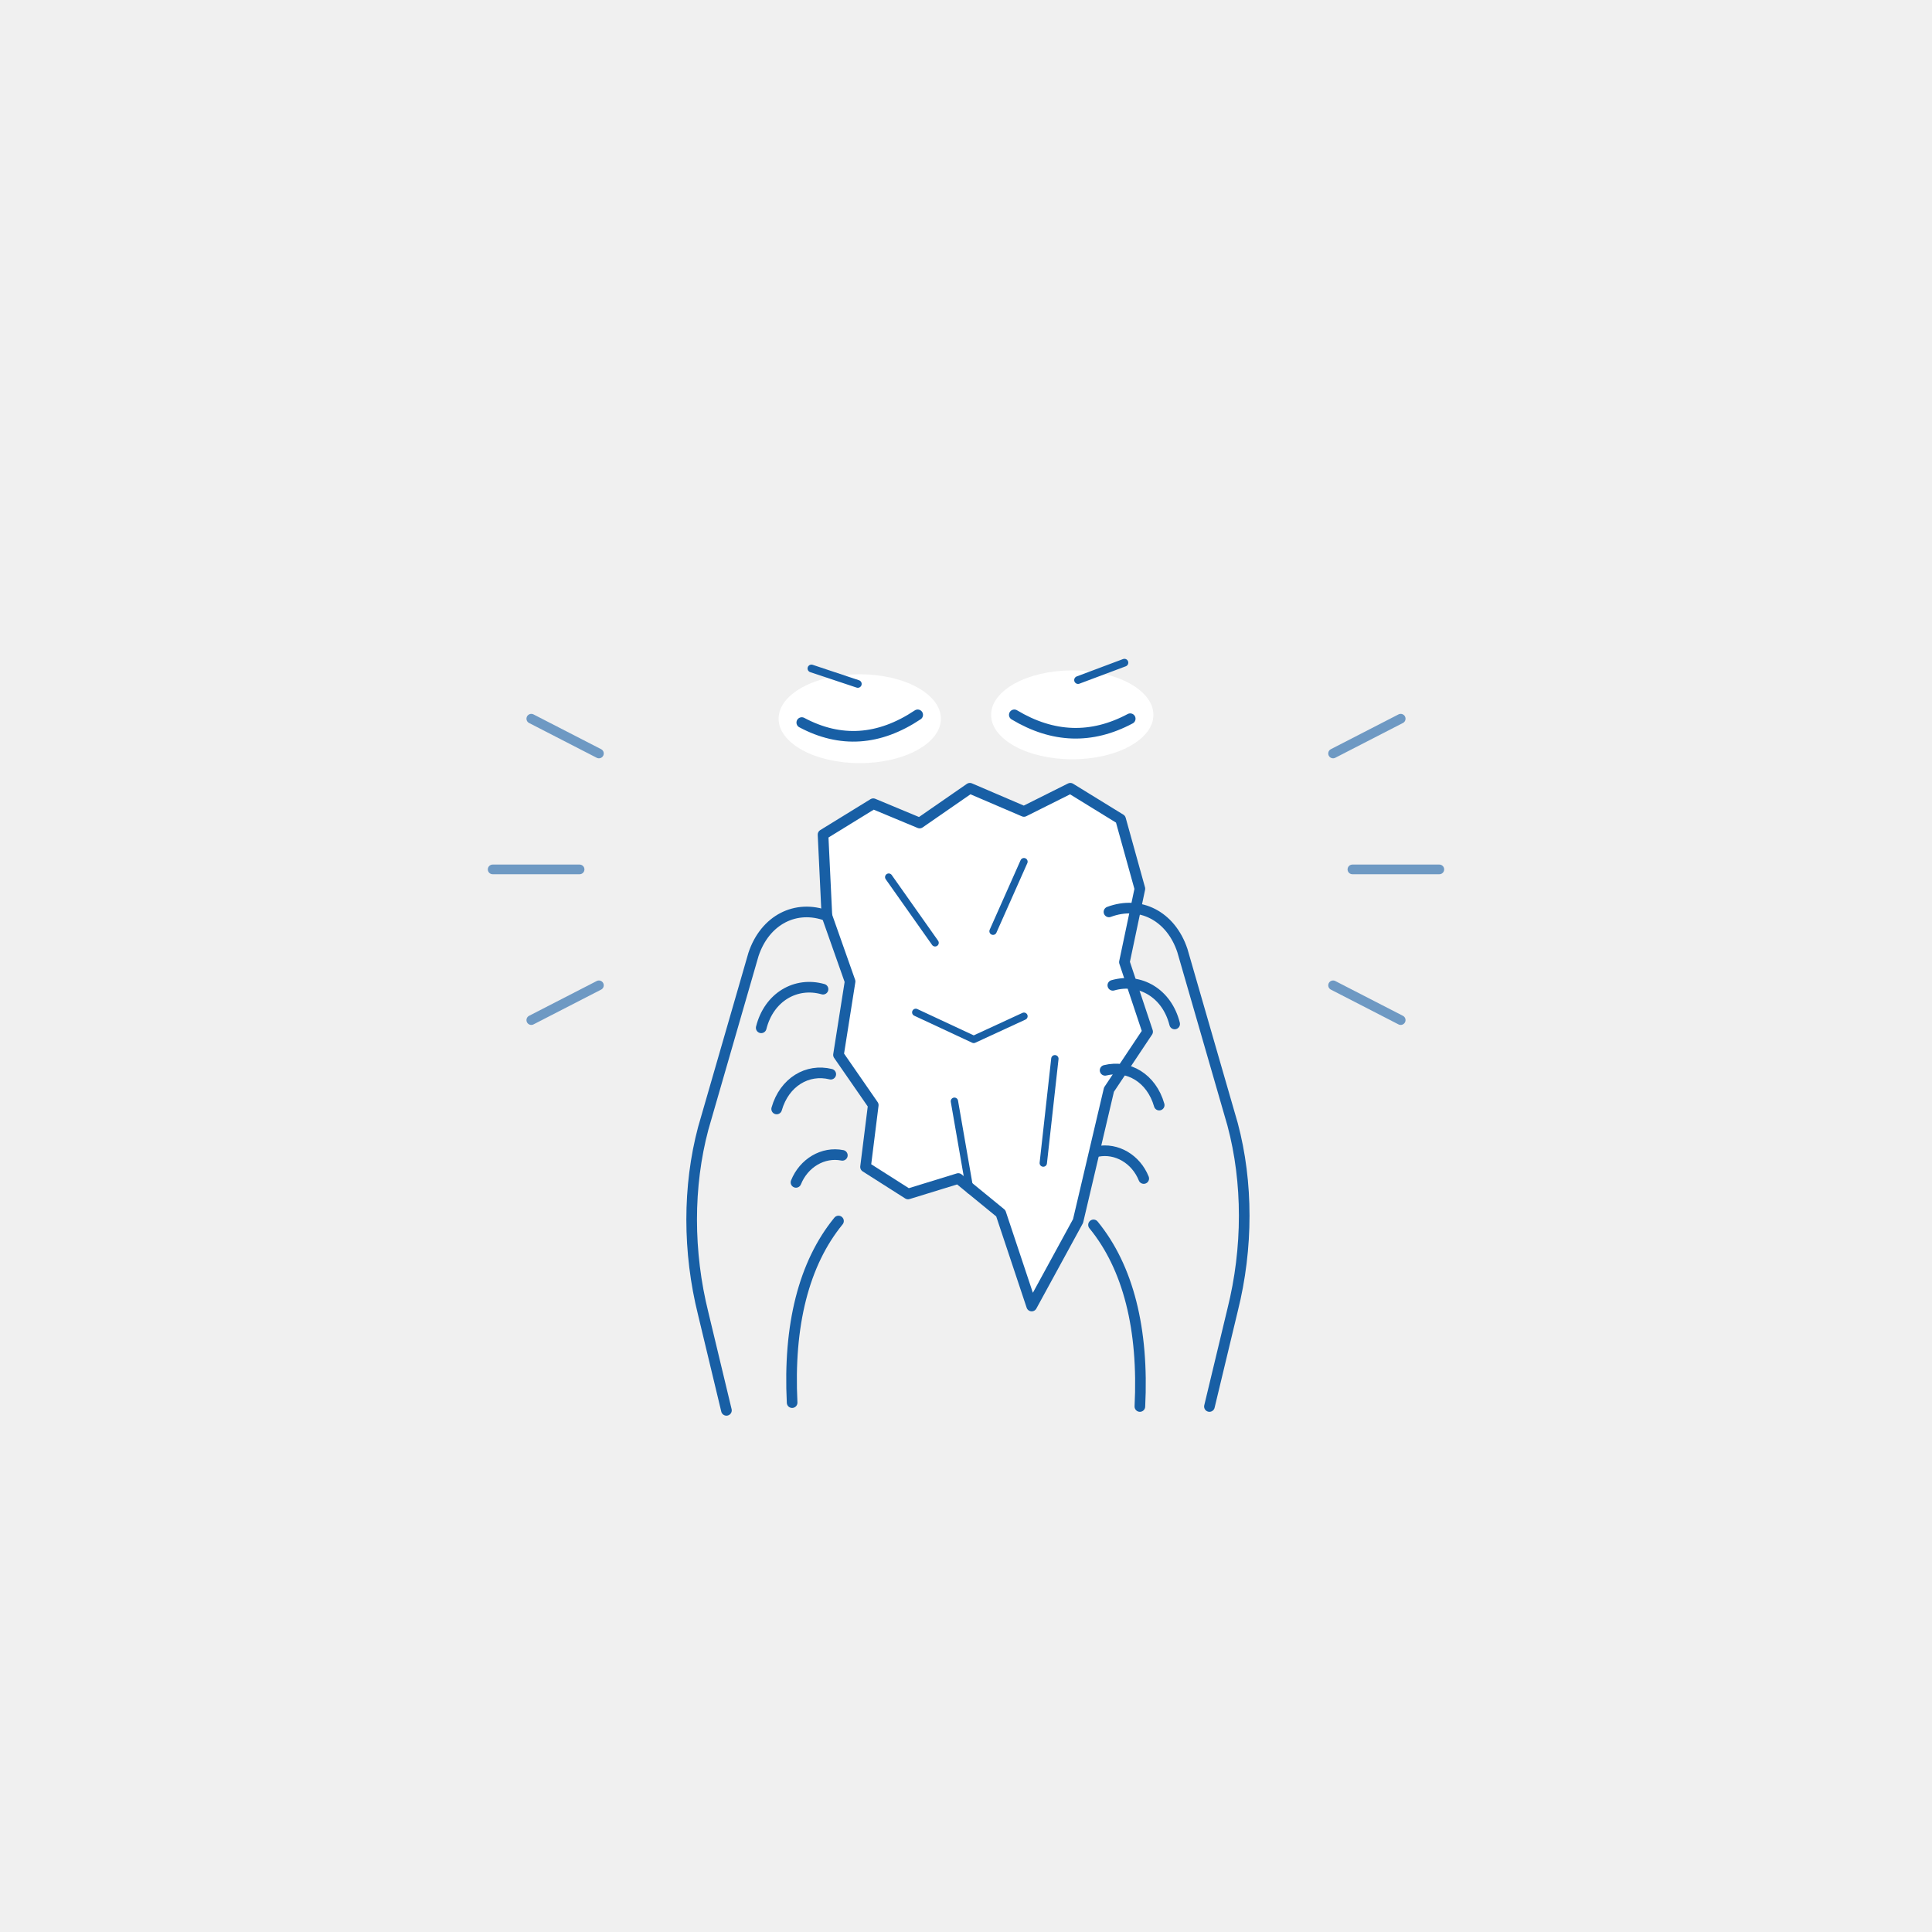
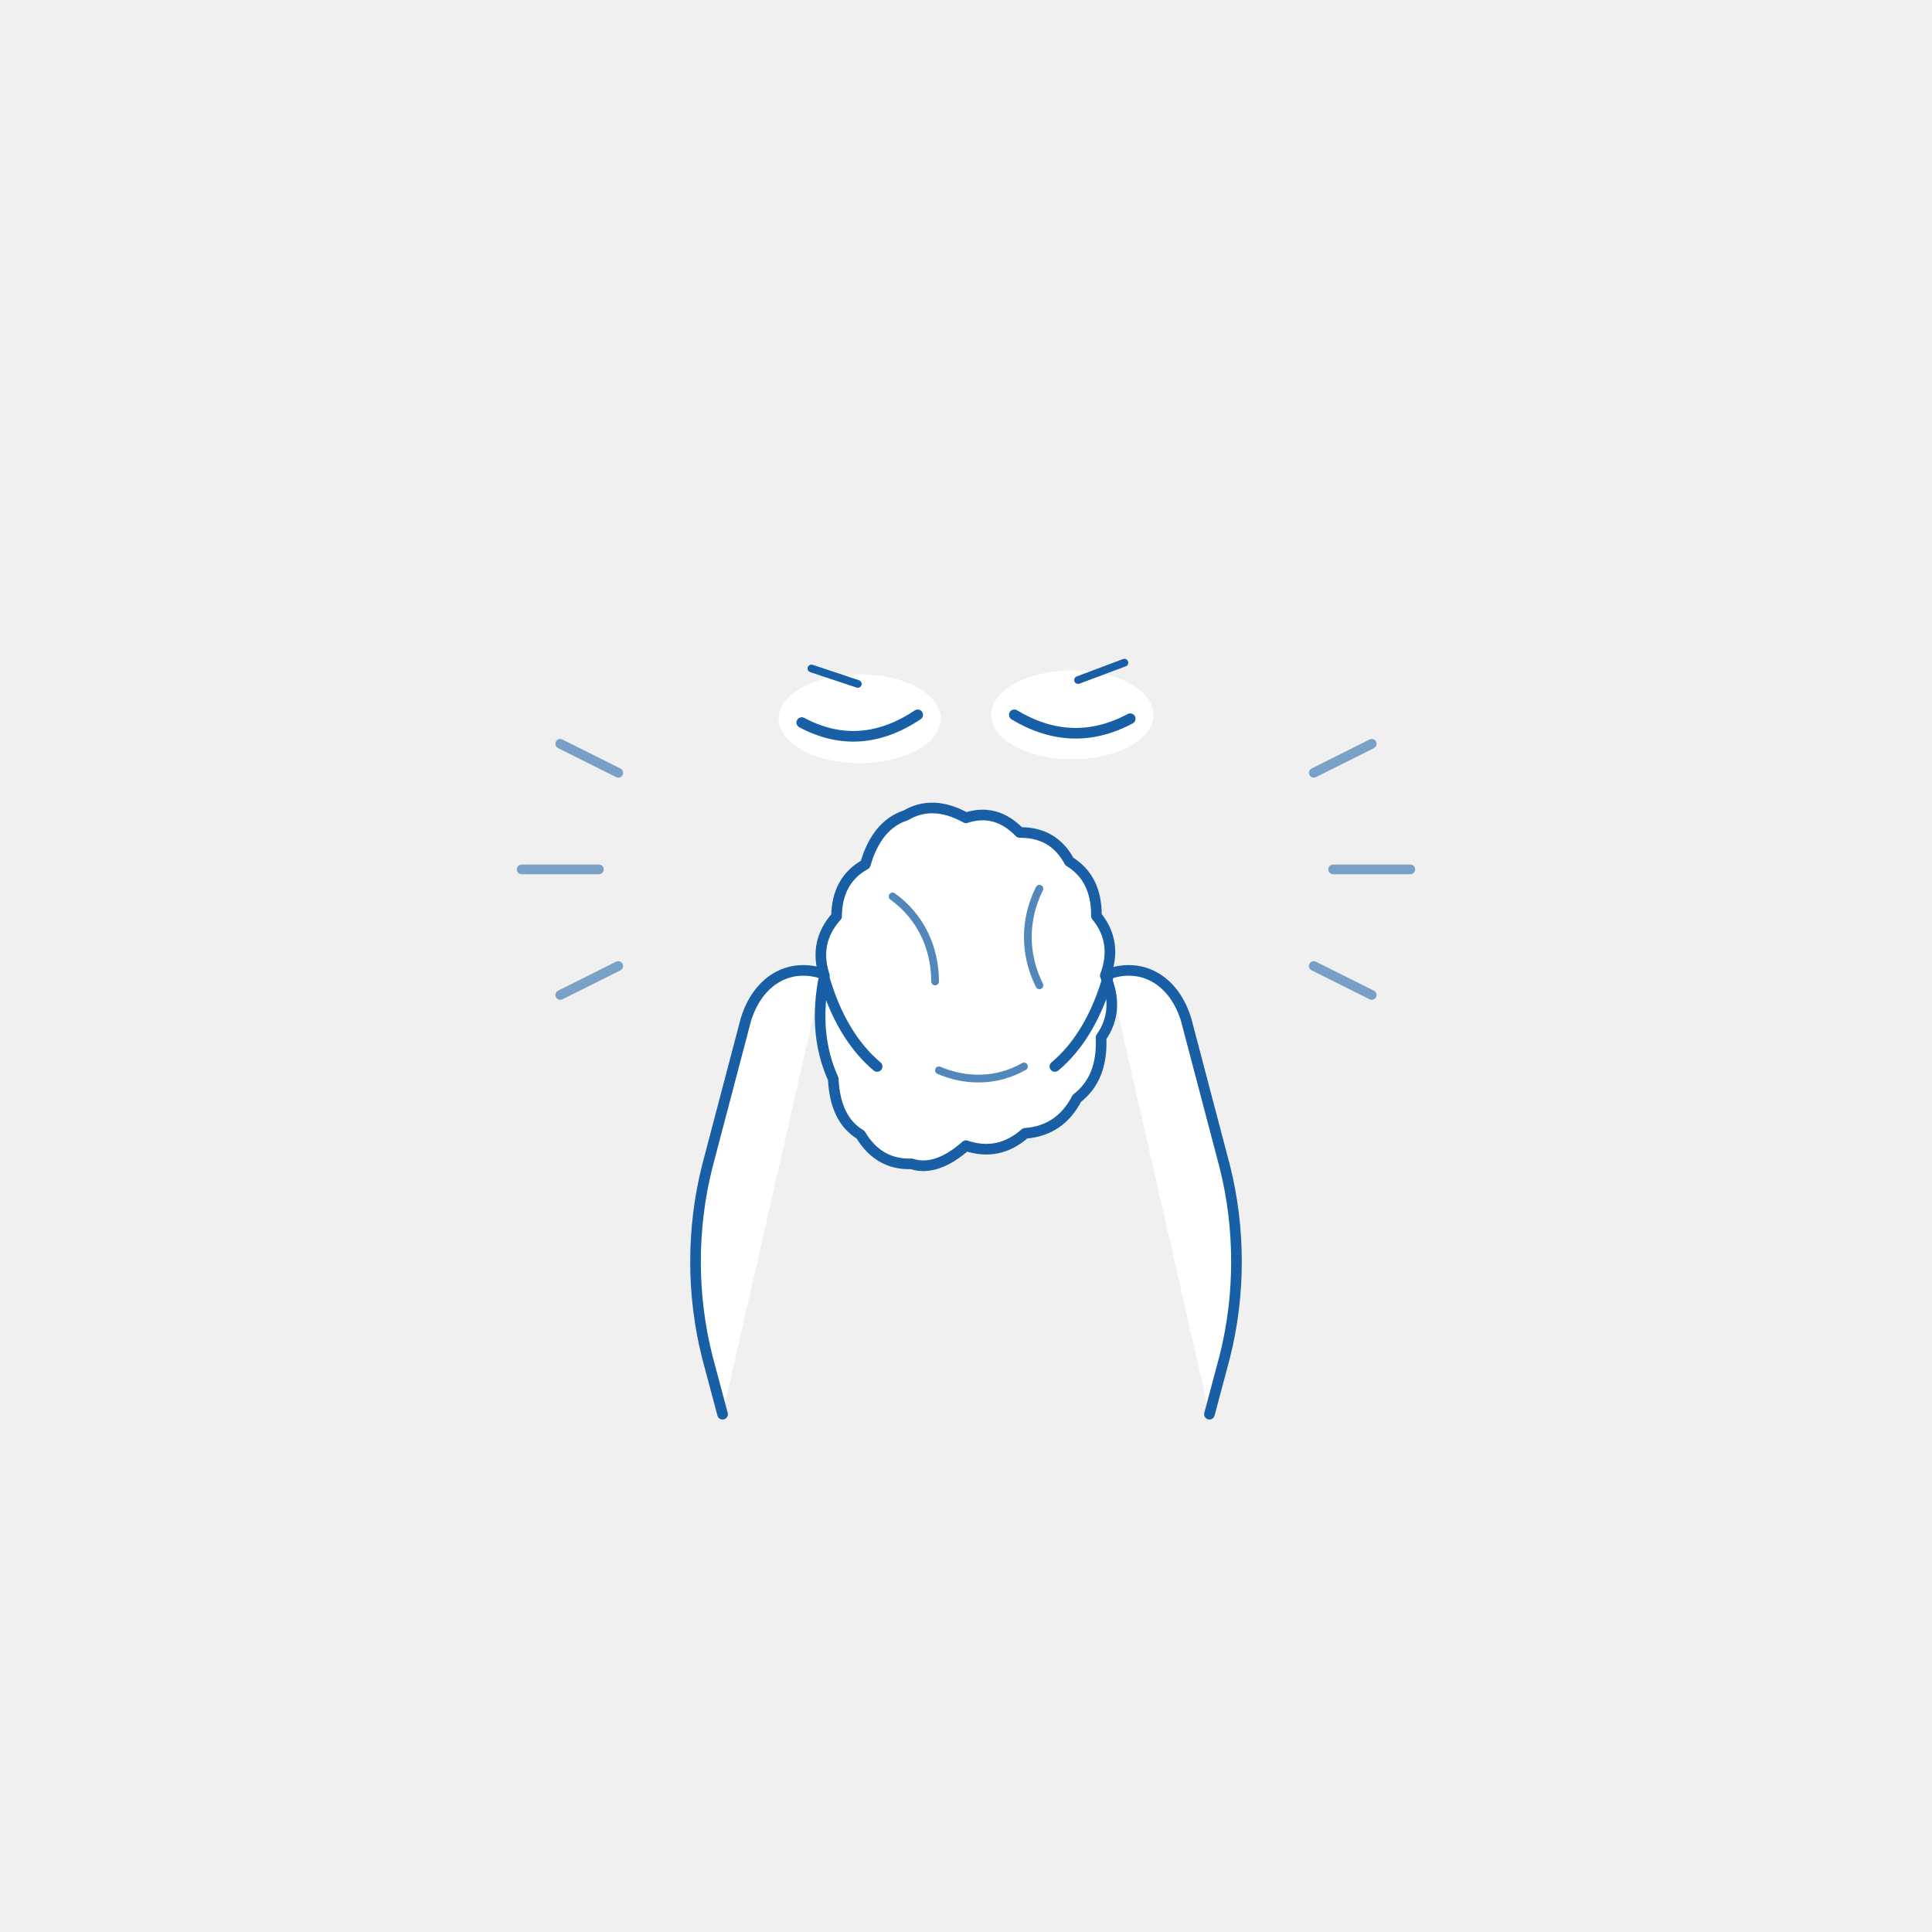
<svg xmlns="http://www.w3.org/2000/svg" viewBox="0 0 100 100">
  <g stroke="#185fa5" stroke-width=".55" stroke-linecap="round" stroke-linejoin="round">
    <ellipse cx="44.5" cy="37.2" rx="4.2" ry="2.3" fill="#fff" stroke="none" />
    <ellipse cx="55.5" cy="37" rx="4.2" ry="2.3" fill="#fff" stroke="none" />
    <path d="M41.5 37.4q3 1.6 6 -.4M52.5 37q3 1.8 6 .2" fill="none" />
    <path d="M42 34.6l2.4.8M58.2 34.3l-2.4.9" fill="none" stroke-width=".4" />
-     <path d="M42.6 43.2l2.6-1.6 2.4 1 2.6-1.8 2.8 1.2 2.4-1.2 2.6 1.6 1 3.6-.8 3.8 1.2 3.6-2 3-1.6 6.8-2.4 4.4-1.6-4.8-2.2-1.8-2.6.8-2.2-1.4.4-3.2-1.8-2.6.6-3.8-1.2-3.4z" fill="#fff" />
-     <path d="M46 45.4l2.4 3.4M53 44.6l-1.6 3.6M47.4 52.4l3 1.4 2.6-1.2M54.6 54.8l-.6 5.4M49.4 57l.8 4.6" fill="none" stroke-width=".38" />
-     <path d="M42.8 47.4c-1.6-.6-3.2.2-3.8 2l-2.6 9c-.8 3-.8 6.4 0 9.6l1.2 5M42.6 51.2c-1.4-.4-2.8.4-3.2 2M43 55.6c-1.2-.3-2.4.4-2.8 1.8M43.6 59.8c-1-.2-2 .4-2.4 1.4" fill="none" />
-     <path d="M43.4 63.2c-1.8 2.2-2.6 5.4-2.4 9.4" fill="none" />
-     <path d="M57.4 47.2c1.6-.6 3.2.2 3.8 2l2.6 9c.8 3 .8 6.4 0 9.6l-1.2 5M57.6 51c1.4-.4 2.8.4 3.2 2M57.2 55.4c1.2-.3 2.4.4 2.8 1.8M56.8 59.6c1 -.2 2 .4 2.4 1.4" fill="none" />
-     <path d="M56.6 63.4c1.8 2.2 2.6 5.4 2.4 9.4" fill="none" />
+     <g fill="#fff">
+       <path d="M42.6 50.4c-1.8-.6-3.4.4-4 2.4l-2 7.6c-.8 3.2-.8 6.6 0 9.8l.8 3" />
+       <path d="M57.4 50.4c1.8-.6 3.4.4 4 2.4l2 7.6c.8 3.2.8 6.6 0 9.8l-.8 3" />
+     </g>
+     <path d="M50.00 42.33 Q51.55 41.82 52.78 43.09 Q54.53 43.07 55.35 44.59 Q56.77 45.46 56.75 47.41 Q57.86 48.76 57.21 50.50 Q57.98 52.30 56.99 53.70 Q57.09 55.81 55.74 56.85 Q54.87 58.53 53.06 58.66 Q51.69 59.87 50.00 59.30 Q48.45 60.66 47.18 60.24 Q45.48 60.30 44.54 58.73 Q43.23 57.95 43.13 55.85 Q42.06 53.49 42.67 50.50 Q42.10 48.77 43.30 47.43 Q43.32 45.55 44.79 44.74 Q45.38 42.69 46.89 42.20 Q48.28 41.38 50.00 42.33Z" fill="#fff" />
+     <path d="M46.2 46.4c1.4 1 2.2 2.6 2.2 4.4M53.8 46c-.8 1.6-.8 3.4 0 5M48.6 55.4c1.4.6 3 .6 4.4-.2" fill="none" stroke-width=".4" stroke-opacity=".75" />
+     <path d="M42.6 50.4c.6 2.2 1.6 3.8 2.8 4.8M57.4 50.4c-.6 2.2-1.6 3.8-2.8 4.8" fill="none" />
  </g>
-   <g stroke="#185fa5" stroke-width=".5" stroke-linecap="round" fill="none" opacity=".6">
-     <path d="M31 39l-3.5-1.8M30 45h-4.5M31 51l-3.5 1.8M69 39l3.5-1.8M70 45h4.5M69 51l3.5 1.8" />
+   <g stroke="#185fa5" stroke-width=".5" stroke-linecap="round" fill="none" opacity=".55">
+     <path d="M32 40l-3-1.5M31 45h-4M32 50l-3 1.5M68 40l3-1.5M69 45h4M68 50l3 1.5" />
  </g>
</svg>
